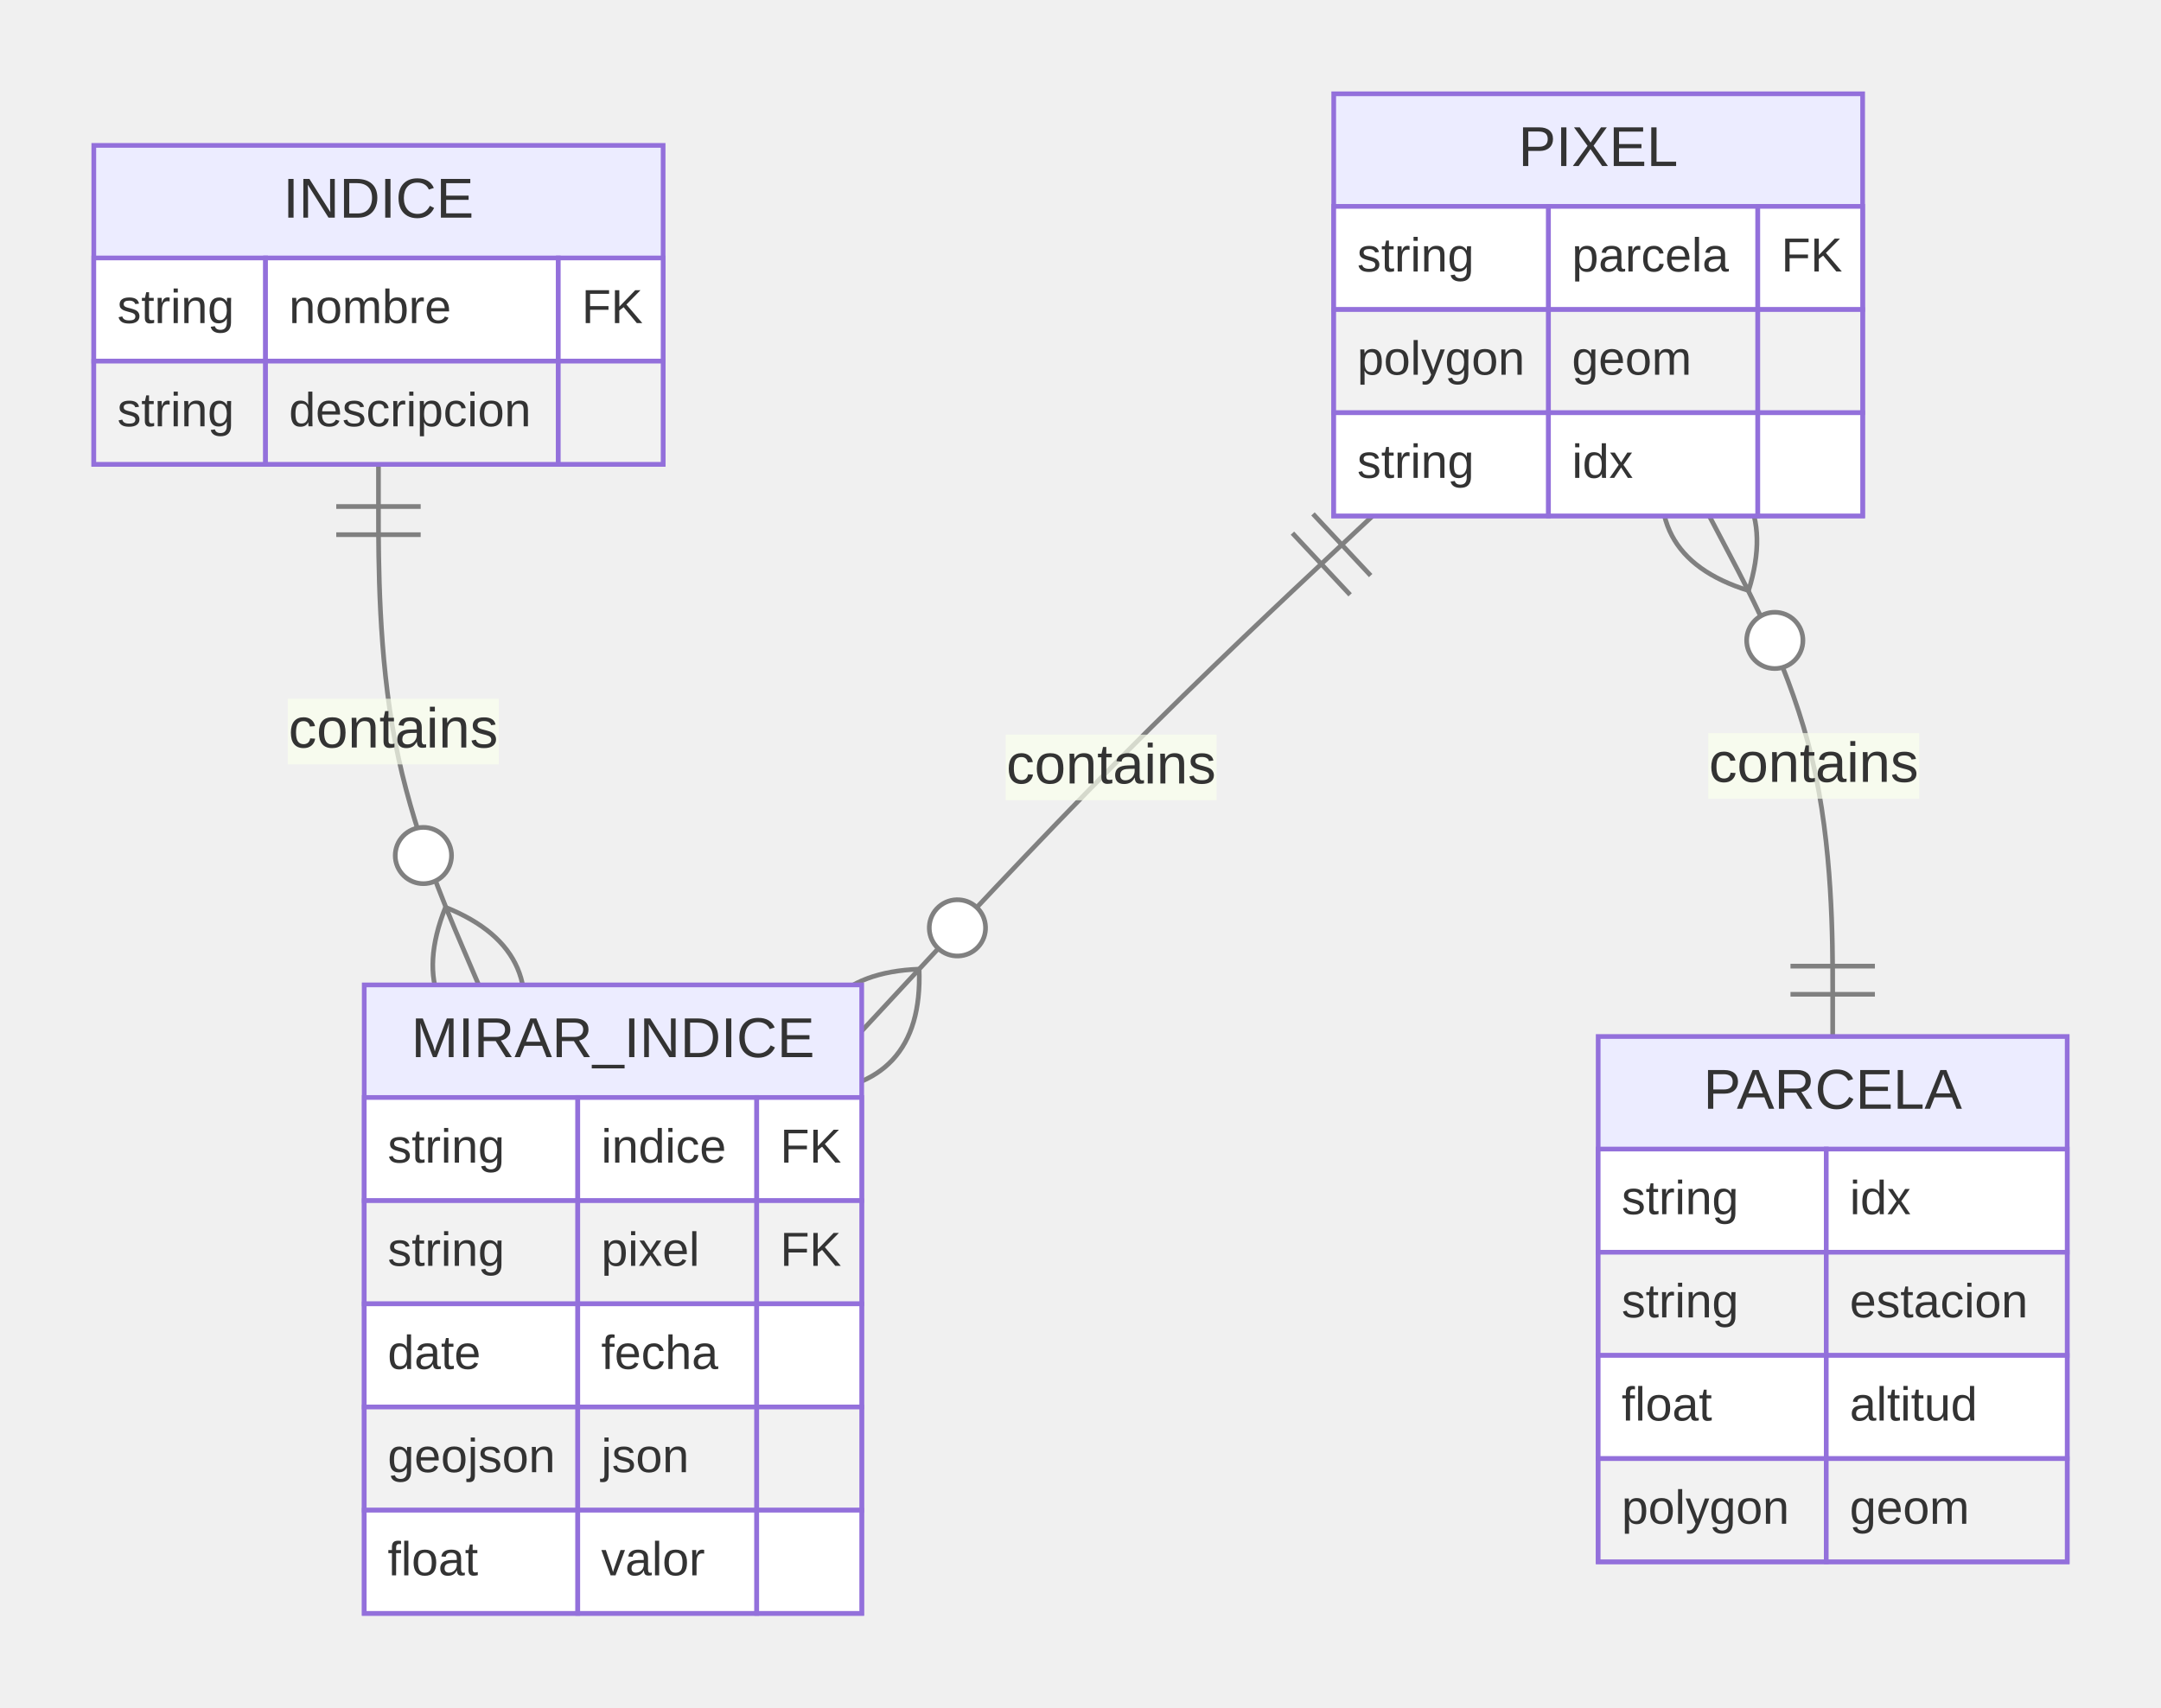
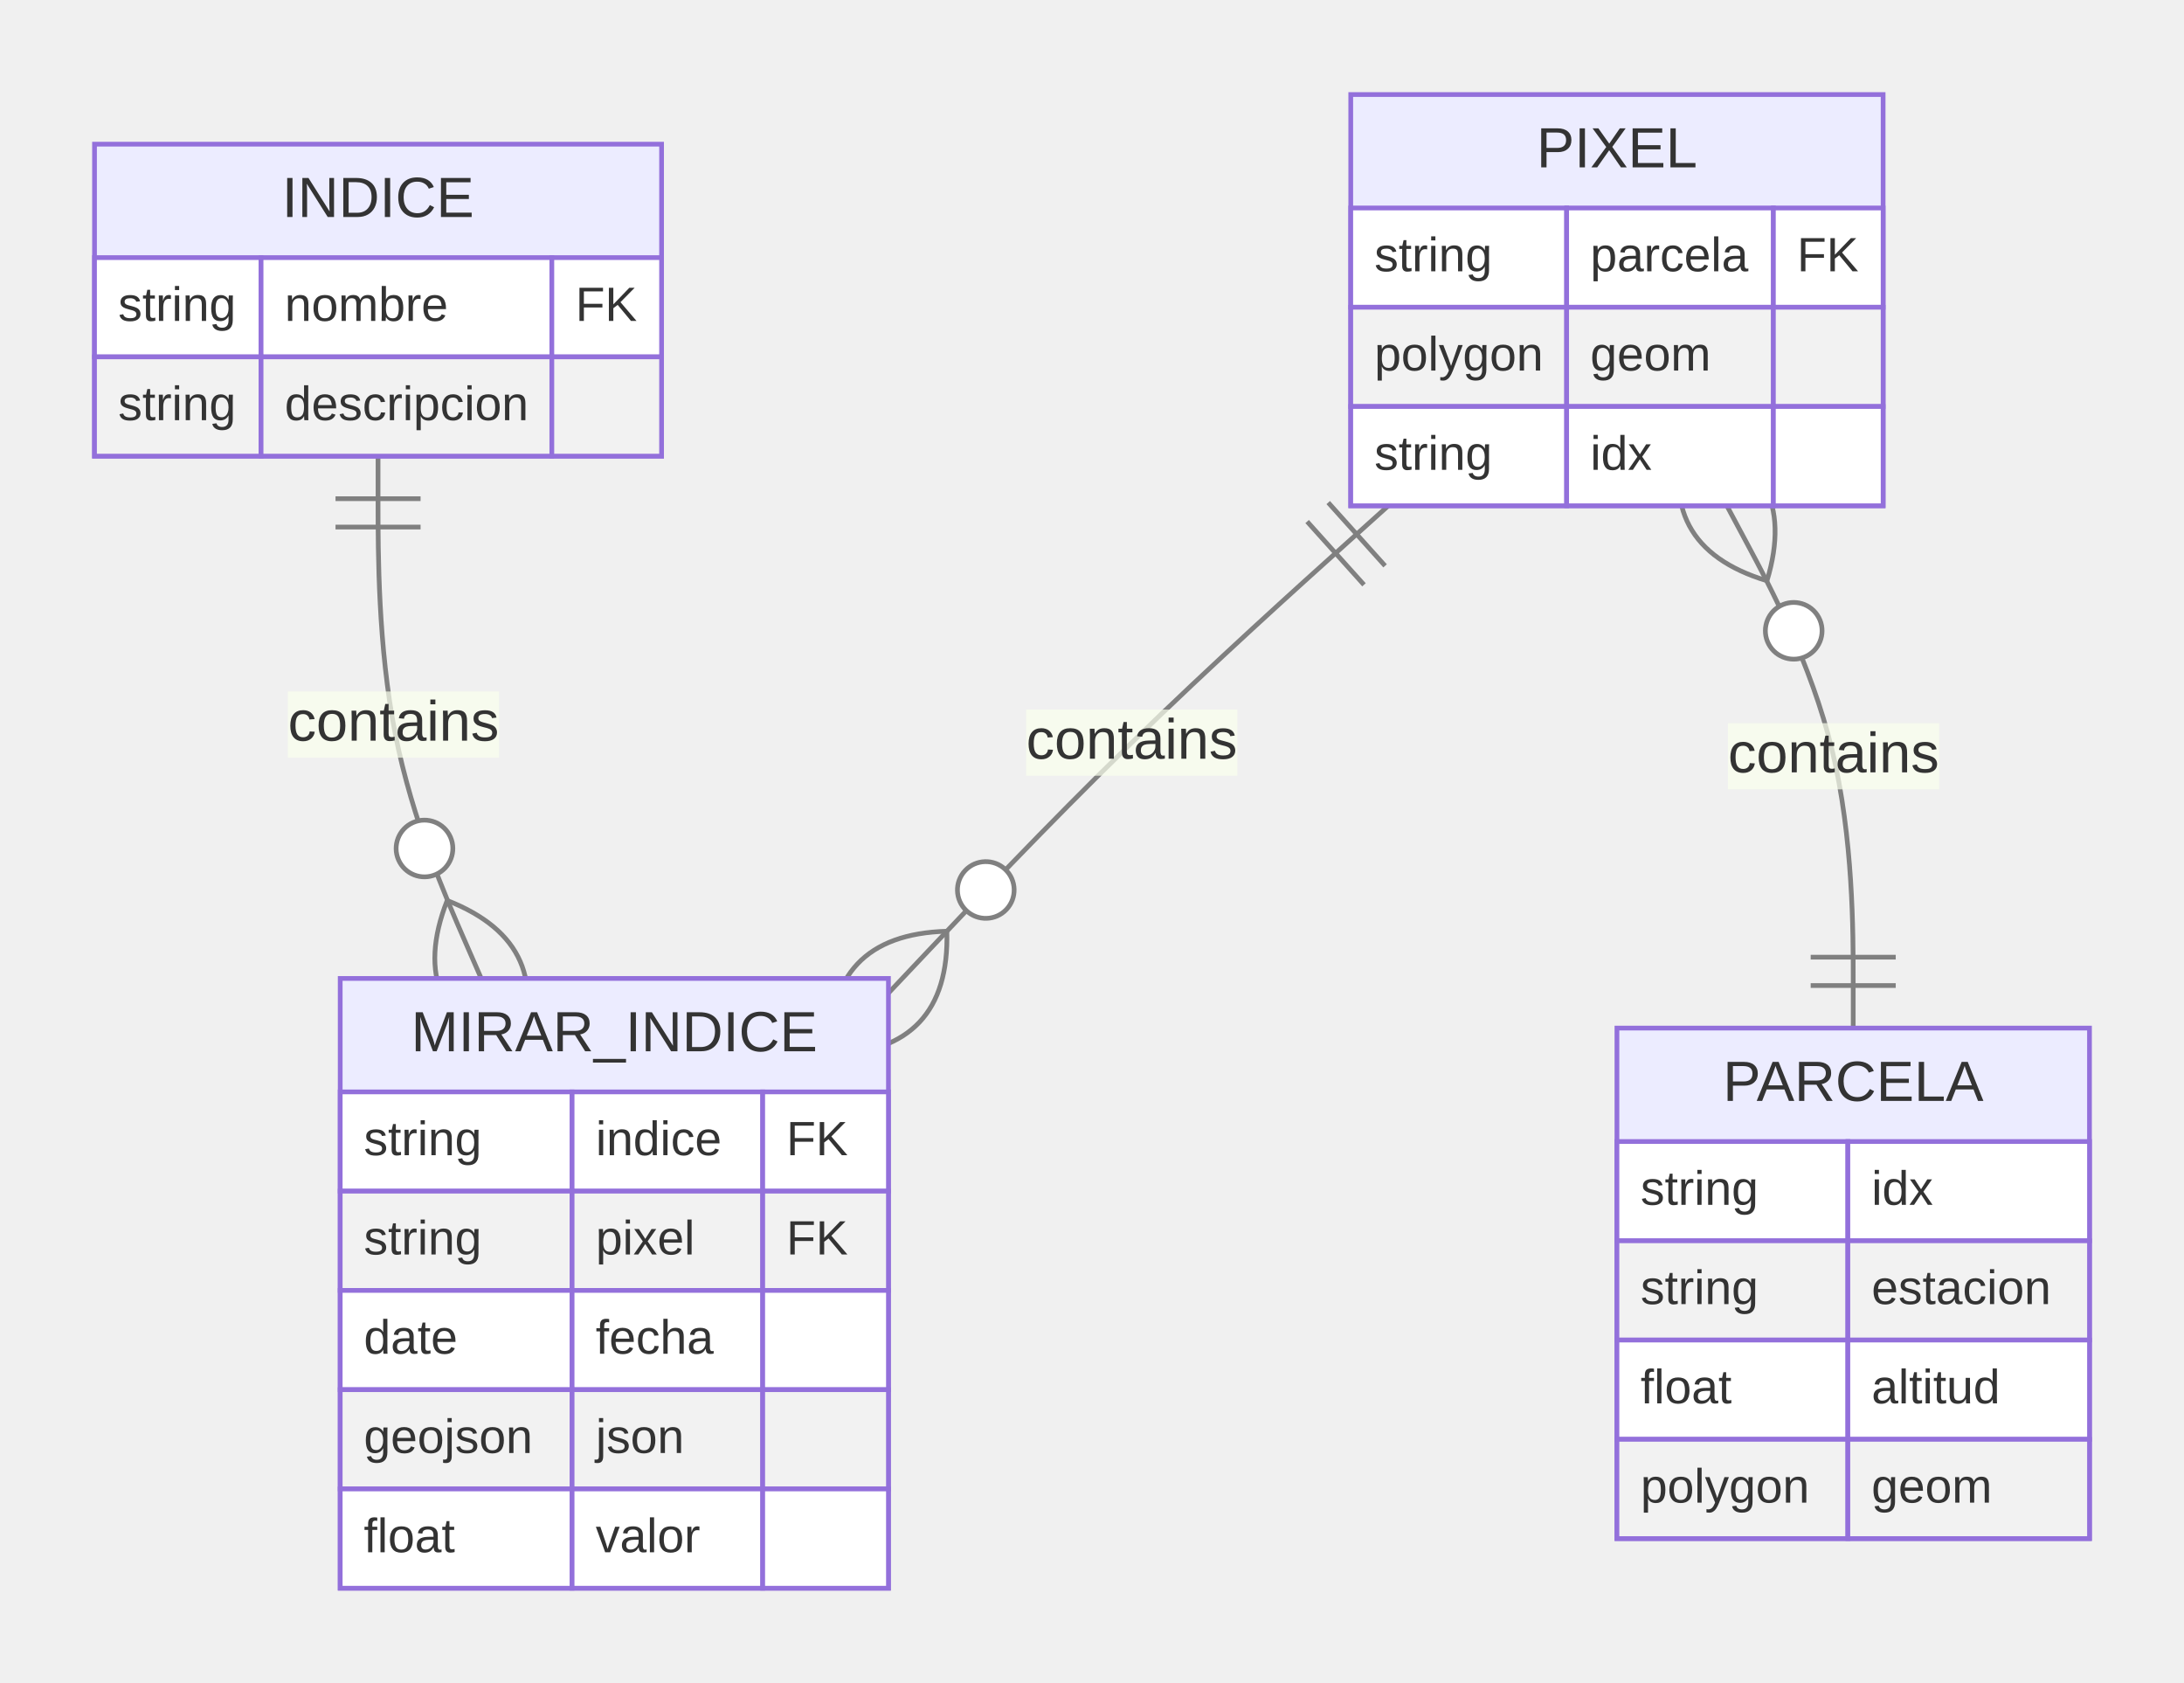
- <svg xmlns="http://www.w3.org/2000/svg" aria-roledescription="er" role="graphics-document document" viewBox="0 0 460.749 364" style="max-width: 460.749px; background-color: white;" width="100%" id="mermaid-1685972471756">
-   <style>#mermaid-1685972471756{font-family:"trebuchet ms",verdana,arial,sans-serif;font-size:16px;fill:#333;}#mermaid-1685972471756 .error-icon{fill:#552222;}#mermaid-1685972471756 .error-text{fill:#552222;stroke:#552222;}#mermaid-1685972471756 .edge-thickness-normal{stroke-width:2px;}#mermaid-1685972471756 .edge-thickness-thick{stroke-width:3.5px;}#mermaid-1685972471756 .edge-pattern-solid{stroke-dasharray:0;}#mermaid-1685972471756 .edge-pattern-dashed{stroke-dasharray:3;}#mermaid-1685972471756 .edge-pattern-dotted{stroke-dasharray:2;}#mermaid-1685972471756 .marker{fill:#333333;stroke:#333333;}#mermaid-1685972471756 .marker.cross{stroke:#333333;}#mermaid-1685972471756 svg{font-family:"trebuchet ms",verdana,arial,sans-serif;font-size:16px;}#mermaid-1685972471756 .entityBox{fill:#ECECFF;stroke:#9370DB;}#mermaid-1685972471756 .attributeBoxOdd{fill:#ffffff;stroke:#9370DB;}#mermaid-1685972471756 .attributeBoxEven{fill:#f2f2f2;stroke:#9370DB;}#mermaid-1685972471756 .relationshipLabelBox{fill:hsl(80, 100%, 96.275%);opacity:0.7;background-color:hsl(80, 100%, 96.275%);}#mermaid-1685972471756 .relationshipLabelBox rect{opacity:0.5;}#mermaid-1685972471756 .relationshipLine{stroke:#333333;}#mermaid-1685972471756 .entityTitleText{text-anchor:middle;font-size:18px;fill:#333;}#mermaid-1685972471756 :root{--mermaid-font-family:"trebuchet ms",verdana,arial,sans-serif;}</style>
+ <svg xmlns="http://www.w3.org/2000/svg" aria-roledescription="er" role="graphics-document document" viewBox="0 0 462.168 356" style="max-width: 462.168px; background-color: white;" width="100%" id="mermaid-1685974905494">
+   <style>#mermaid-1685974905494{font-family:"trebuchet ms",verdana,arial,sans-serif;font-size:16px;fill:#333;}#mermaid-1685974905494 .error-icon{fill:#552222;}#mermaid-1685974905494 .error-text{fill:#552222;stroke:#552222;}#mermaid-1685974905494 .edge-thickness-normal{stroke-width:2px;}#mermaid-1685974905494 .edge-thickness-thick{stroke-width:3.5px;}#mermaid-1685974905494 .edge-pattern-solid{stroke-dasharray:0;}#mermaid-1685974905494 .edge-pattern-dashed{stroke-dasharray:3;}#mermaid-1685974905494 .edge-pattern-dotted{stroke-dasharray:2;}#mermaid-1685974905494 .marker{fill:#333333;stroke:#333333;}#mermaid-1685974905494 .marker.cross{stroke:#333333;}#mermaid-1685974905494 svg{font-family:"trebuchet ms",verdana,arial,sans-serif;font-size:16px;}#mermaid-1685974905494 .entityBox{fill:#ECECFF;stroke:#9370DB;}#mermaid-1685974905494 .attributeBoxOdd{fill:#ffffff;stroke:#9370DB;}#mermaid-1685974905494 .attributeBoxEven{fill:#f2f2f2;stroke:#9370DB;}#mermaid-1685974905494 .relationshipLabelBox{fill:hsl(80, 100%, 96.275%);opacity:0.7;background-color:hsl(80, 100%, 96.275%);}#mermaid-1685974905494 .relationshipLabelBox rect{opacity:0.5;}#mermaid-1685974905494 .relationshipLine{stroke:#333333;}#mermaid-1685974905494 .entityTitleText{text-anchor:middle;font-size:18px;fill:#333;}#mermaid-1685974905494 :root{--mermaid-font-family:"trebuchet ms",verdana,arial,sans-serif;}</style>
  <g />
  <defs>
    <marker orient="auto" markerHeight="18" markerWidth="18" refY="9" refX="0" id="ONLY_ONE_START">
      <path d="M9,0 L9,18 M15,0 L15,18" fill="none" stroke="gray" />
    </marker>
  </defs>
  <defs>
    <marker orient="auto" markerHeight="18" markerWidth="18" refY="9" refX="18" id="ONLY_ONE_END">
      <path d="M3,0 L3,18 M9,0 L9,18" fill="none" stroke="gray" />
    </marker>
  </defs>
  <defs>
    <marker orient="auto" markerHeight="18" markerWidth="30" refY="9" refX="0" id="ZERO_OR_ONE_START">
      <circle r="6" cy="9" cx="21" fill="white" stroke="gray" />
      <path d="M9,0 L9,18" fill="none" stroke="gray" />
    </marker>
  </defs>
  <defs>
    <marker orient="auto" markerHeight="18" markerWidth="30" refY="9" refX="30" id="ZERO_OR_ONE_END">
      <circle r="6" cy="9" cx="9" fill="white" stroke="gray" />
      <path d="M21,0 L21,18" fill="none" stroke="gray" />
    </marker>
  </defs>
  <defs>
    <marker orient="auto" markerHeight="36" markerWidth="45" refY="18" refX="18" id="ONE_OR_MORE_START">
      <path d="M0,18 Q 18,0 36,18 Q 18,36 0,18 M42,9 L42,27" fill="none" stroke="gray" />
    </marker>
  </defs>
  <defs>
    <marker orient="auto" markerHeight="36" markerWidth="45" refY="18" refX="27" id="ONE_OR_MORE_END">
      <path d="M3,9 L3,27 M9,18 Q27,0 45,18 Q27,36 9,18" fill="none" stroke="gray" />
    </marker>
  </defs>
  <defs>
    <marker orient="auto" markerHeight="36" markerWidth="57" refY="18" refX="18" id="ZERO_OR_MORE_START">
      <circle r="6" cy="18" cx="48" fill="white" stroke="gray" />
      <path d="M0,18 Q18,0 36,18 Q18,36 0,18" fill="none" stroke="gray" />
    </marker>
  </defs>
  <defs>
    <marker orient="auto" markerHeight="36" markerWidth="57" refY="18" refX="39" id="ZERO_OR_MORE_END">
      <circle r="6" cy="18" cx="9" fill="white" stroke="gray" />
      <path d="M21,18 Q39,0 57,18 Q39,36 21,18" fill="none" stroke="gray" />
    </marker>
  </defs>
-   <path style="stroke: gray; fill: none;" marker-start="url(#ONLY_ONE_START)" marker-end="url(#ZERO_OR_MORE_END)" d="M80.693,99L80.693,109.167C80.693,119.333,80.693,139.667,84.254,158.167C87.816,176.667,94.938,193.333,98.499,201.667L102.061,210" class="er relationshipLine" />
-   <path style="stroke: gray; fill: none;" marker-start="url(#ONLY_ONE_START)" marker-end="url(#ZERO_OR_MORE_END)" d="M292.662,110L283.757,118.333C274.852,126.667,257.042,143.333,238.886,161.639C220.73,179.944,202.229,199.888,192.978,209.86L183.727,219.832" class="er relationshipLine" />
-   <path style="stroke: gray; fill: none;" marker-start="url(#ZERO_OR_MORE_START)" marker-end="url(#ONLY_ONE_END)" d="M364.433,110L368.819,118.333C373.205,126.667,381.977,143.333,386.363,161.833C390.749,180.333,390.749,200.667,390.749,210.833L390.749,221" class="er relationshipLine" />
-   <g transform="translate(20,31 )" id="entity-INDICE-368871f2-ca19-5bbc-8e0f-410080d17d51">
-     <rect height="68" width="121.386" y="0" x="0" class="er entityBox" />
-     <text style="dominant-baseline: middle; text-anchor: middle; font-size: 12px;" transform="translate(60.693,12)" y="0" x="0" id="text-entity-INDICE-368871f2-ca19-5bbc-8e0f-410080d17d51" class="er entityLabel">INDICE</text>
-     <rect height="22" width="36.619" y="24" x="0" class="er attributeBoxOdd" />
-     <text style="dominant-baseline: middle; font-size: 10.2px;" transform="translate(5,35)" y="0" x="0" id="text-entity-INDICE-368871f2-ca19-5bbc-8e0f-410080d17d51-attr-1-type" class="er entityLabel">string</text>
-     <rect height="22" width="62.413" y="24" x="36.619" class="er attributeBoxOdd" />
-     <text style="dominant-baseline: middle; font-size: 10.2px;" transform="translate(41.61909,35)" y="0" x="0" id="text-entity-INDICE-368871f2-ca19-5bbc-8e0f-410080d17d51-attr-1-name" class="er entityLabel">nombre</text>
-     <rect height="22" width="22.354" y="24" x="99.032" class="er attributeBoxOdd" />
-     <text style="dominant-baseline: middle; font-size: 10.2px;" transform="translate(104.032,35)" y="0" x="0" id="text-entity-INDICE-368871f2-ca19-5bbc-8e0f-410080d17d51-attr-1-key" class="er entityLabel">FK</text>
-     <rect height="22" width="36.619" y="46" x="0" class="er attributeBoxEven" />
-     <text style="dominant-baseline: middle; font-size: 10.2px;" transform="translate(5,57)" y="0" x="0" id="text-entity-INDICE-368871f2-ca19-5bbc-8e0f-410080d17d51-attr-2-type" class="er entityLabel">string</text>
-     <rect height="22" width="62.413" y="46" x="36.619" class="er attributeBoxEven" />
-     <text style="dominant-baseline: middle; font-size: 10.2px;" transform="translate(41.61909,57)" y="0" x="0" id="text-entity-INDICE-368871f2-ca19-5bbc-8e0f-410080d17d51-attr-2-name" class="er entityLabel">descripcion</text>
-     <rect height="22" width="22.354" y="46" x="99.032" class="er attributeBoxEven" />
-     <text style="dominant-baseline: middle; font-size: 10.2px;" transform="translate(104.032,57)" y="0" x="0" id="text-entity-INDICE-368871f2-ca19-5bbc-8e0f-410080d17d51-attr-2-key" class="er entityLabel" />
+   <path style="stroke: gray; fill: none;" marker-start="url(#ONLY_ONE_START)" marker-end="url(#ZERO_OR_MORE_END)" d="M80,96.5L80,106.583C80,116.667,80,136.833,83.639,155.25C87.278,173.667,94.556,190.333,98.195,198.667L101.834,207" class="er relationshipLine" />
+   <path style="stroke: gray; fill: none;" marker-start="url(#ONLY_ONE_START)" marker-end="url(#ZERO_OR_MORE_END)" d="M293.781,107L284.512,115.333C275.242,123.667,256.703,140.333,239.074,157.516C221.446,174.698,204.727,192.396,196.367,201.245L188.008,210.094" class="er relationshipLine" />
+   <path style="stroke: gray; fill: none;" marker-start="url(#ZERO_OR_MORE_START)" marker-end="url(#ONLY_ONE_END)" d="M365.43,107L369.887,115.333C374.343,123.667,383.256,140.333,387.712,158.75C392.168,177.167,392.168,197.333,392.168,207.417L392.168,217.5" class="er relationshipLine" />
+   <g transform="translate(20,30.5 )" id="entity-INDICE-368871f2-ca19-5bbc-8e0f-410080d17d51">
+     <rect height="66" width="120" y="0" x="0" class="er entityBox" />
+     <text style="dominant-baseline: middle; text-anchor: middle; font-size: 12px;" transform="translate(60,12)" y="0" x="0" id="text-entity-INDICE-368871f2-ca19-5bbc-8e0f-410080d17d51" class="er entityLabel">INDICE</text>
+     <rect height="21" width="35.246" y="24" x="0" class="er attributeBoxOdd" />
+     <text style="dominant-baseline: middle; font-size: 10.2px;" transform="translate(5,34.5)" y="0" x="0" id="text-entity-INDICE-368871f2-ca19-5bbc-8e0f-410080d17d51-attr-1-type" class="er entityLabel">string</text>
+     <rect height="21" width="61.531" y="24" x="35.246" class="er attributeBoxOdd" />
+     <text style="dominant-baseline: middle; font-size: 10.2px;" transform="translate(40.24582,34.5)" y="0" x="0" id="text-entity-INDICE-368871f2-ca19-5bbc-8e0f-410080d17d51-attr-1-name" class="er entityLabel">nombre</text>
+     <rect height="21" width="23.223" y="24" x="96.777" class="er attributeBoxOdd" />
+     <text style="dominant-baseline: middle; font-size: 10.2px;" transform="translate(101.7771,34.5)" y="0" x="0" id="text-entity-INDICE-368871f2-ca19-5bbc-8e0f-410080d17d51-attr-1-key" class="er entityLabel">FK</text>
+     <rect height="21" width="35.246" y="45" x="0" class="er attributeBoxEven" />
+     <text style="dominant-baseline: middle; font-size: 10.2px;" transform="translate(5,55.5)" y="0" x="0" id="text-entity-INDICE-368871f2-ca19-5bbc-8e0f-410080d17d51-attr-2-type" class="er entityLabel">string</text>
+     <rect height="21" width="61.531" y="45" x="35.246" class="er attributeBoxEven" />
+     <text style="dominant-baseline: middle; font-size: 10.2px;" transform="translate(40.24582,55.5)" y="0" x="0" id="text-entity-INDICE-368871f2-ca19-5bbc-8e0f-410080d17d51-attr-2-name" class="er entityLabel">descripcion</text>
+     <rect height="21" width="23.223" y="45" x="96.777" class="er attributeBoxEven" />
+     <text style="dominant-baseline: middle; font-size: 10.2px;" transform="translate(101.7771,55.5)" y="0" x="0" id="text-entity-INDICE-368871f2-ca19-5bbc-8e0f-410080d17d51-attr-2-key" class="er entityLabel" />
  </g>
-   <g transform="translate(77.65882,210 )" id="entity-MIRARINDICE-35c834af-15b6-52dd-925c-beb3b9126567">
-     <rect height="134" width="106.068" y="0" x="0" class="er entityBox" />
-     <text style="dominant-baseline: middle; text-anchor: middle; font-size: 12px;" transform="translate(53.03418,12)" y="0" x="0" id="text-entity-MIRARINDICE-35c834af-15b6-52dd-925c-beb3b9126567" class="er entityLabel">MIRAR_INDICE</text>
-     <rect height="22" width="45.53" y="24" x="0" class="er attributeBoxOdd" />
-     <text style="dominant-baseline: middle; font-size: 10.2px;" transform="translate(5,35)" y="0" x="0" id="text-entity-MIRARINDICE-35c834af-15b6-52dd-925c-beb3b9126567-attr-1-type" class="er entityLabel">string</text>
-     <rect height="22" width="38.154" y="24" x="45.53" class="er attributeBoxOdd" />
-     <text style="dominant-baseline: middle; font-size: 10.2px;" transform="translate(50.5299,35)" y="0" x="0" id="text-entity-MIRARINDICE-35c834af-15b6-52dd-925c-beb3b9126567-attr-1-name" class="er entityLabel">indice</text>
-     <rect height="22" width="22.385" y="24" x="83.684" class="er attributeBoxOdd" />
-     <text style="dominant-baseline: middle; font-size: 10.2px;" transform="translate(88.68373,35)" y="0" x="0" id="text-entity-MIRARINDICE-35c834af-15b6-52dd-925c-beb3b9126567-attr-1-key" class="er entityLabel">FK</text>
-     <rect height="22" width="45.53" y="46" x="0" class="er attributeBoxEven" />
-     <text style="dominant-baseline: middle; font-size: 10.2px;" transform="translate(5,57)" y="0" x="0" id="text-entity-MIRARINDICE-35c834af-15b6-52dd-925c-beb3b9126567-attr-2-type" class="er entityLabel">string</text>
-     <rect height="22" width="38.154" y="46" x="45.53" class="er attributeBoxEven" />
-     <text style="dominant-baseline: middle; font-size: 10.2px;" transform="translate(50.5299,57)" y="0" x="0" id="text-entity-MIRARINDICE-35c834af-15b6-52dd-925c-beb3b9126567-attr-2-name" class="er entityLabel">pixel</text>
-     <rect height="22" width="22.385" y="46" x="83.684" class="er attributeBoxEven" />
-     <text style="dominant-baseline: middle; font-size: 10.2px;" transform="translate(88.68373,57)" y="0" x="0" id="text-entity-MIRARINDICE-35c834af-15b6-52dd-925c-beb3b9126567-attr-2-key" class="er entityLabel">FK</text>
-     <rect height="22" width="45.53" y="68" x="0" class="er attributeBoxOdd" />
-     <text style="dominant-baseline: middle; font-size: 10.2px;" transform="translate(5,79)" y="0" x="0" id="text-entity-MIRARINDICE-35c834af-15b6-52dd-925c-beb3b9126567-attr-3-type" class="er entityLabel">date</text>
-     <rect height="22" width="38.154" y="68" x="45.53" class="er attributeBoxOdd" />
-     <text style="dominant-baseline: middle; font-size: 10.2px;" transform="translate(50.5299,79)" y="0" x="0" id="text-entity-MIRARINDICE-35c834af-15b6-52dd-925c-beb3b9126567-attr-3-name" class="er entityLabel">fecha</text>
-     <rect height="22" width="22.385" y="68" x="83.684" class="er attributeBoxOdd" />
-     <text style="dominant-baseline: middle; font-size: 10.2px;" transform="translate(88.68373,79)" y="0" x="0" id="text-entity-MIRARINDICE-35c834af-15b6-52dd-925c-beb3b9126567-attr-3-key" class="er entityLabel" />
-     <rect height="22" width="45.53" y="90" x="0" class="er attributeBoxEven" />
-     <text style="dominant-baseline: middle; font-size: 10.2px;" transform="translate(5,101)" y="0" x="0" id="text-entity-MIRARINDICE-35c834af-15b6-52dd-925c-beb3b9126567-attr-4-type" class="er entityLabel">geojson</text>
-     <rect height="22" width="38.154" y="90" x="45.53" class="er attributeBoxEven" />
-     <text style="dominant-baseline: middle; font-size: 10.2px;" transform="translate(50.5299,101)" y="0" x="0" id="text-entity-MIRARINDICE-35c834af-15b6-52dd-925c-beb3b9126567-attr-4-name" class="er entityLabel">json</text>
-     <rect height="22" width="22.385" y="90" x="83.684" class="er attributeBoxEven" />
-     <text style="dominant-baseline: middle; font-size: 10.2px;" transform="translate(88.68373,101)" y="0" x="0" id="text-entity-MIRARINDICE-35c834af-15b6-52dd-925c-beb3b9126567-attr-4-key" class="er entityLabel" />
-     <rect height="22" width="45.53" y="112" x="0" class="er attributeBoxOdd" />
-     <text style="dominant-baseline: middle; font-size: 10.2px;" transform="translate(5,123)" y="0" x="0" id="text-entity-MIRARINDICE-35c834af-15b6-52dd-925c-beb3b9126567-attr-5-type" class="er entityLabel">float</text>
-     <rect height="22" width="38.154" y="112" x="45.53" class="er attributeBoxOdd" />
-     <text style="dominant-baseline: middle; font-size: 10.2px;" transform="translate(50.5299,123)" y="0" x="0" id="text-entity-MIRARINDICE-35c834af-15b6-52dd-925c-beb3b9126567-attr-5-name" class="er entityLabel">valor</text>
-     <rect height="22" width="22.385" y="112" x="83.684" class="er attributeBoxOdd" />
-     <text style="dominant-baseline: middle; font-size: 10.2px;" transform="translate(88.68373,123)" y="0" x="0" id="text-entity-MIRARINDICE-35c834af-15b6-52dd-925c-beb3b9126567-attr-5-key" class="er entityLabel" />
+   <g transform="translate(71.99219,207 )" id="entity-MIRARINDICE-35c834af-15b6-52dd-925c-beb3b9126567">
+     <rect height="129" width="116.016" y="0" x="0" class="er entityBox" />
+     <text style="dominant-baseline: middle; text-anchor: middle; font-size: 12px;" transform="translate(58.00781,12)" y="0" x="0" id="text-entity-MIRARINDICE-35c834af-15b6-52dd-925c-beb3b9126567" class="er entityLabel">MIRAR_INDICE</text>
+     <rect height="21" width="49.072" y="24" x="0" class="er attributeBoxOdd" />
+     <text style="dominant-baseline: middle; font-size: 10.2px;" transform="translate(5,34.5)" y="0" x="0" id="text-entity-MIRARINDICE-35c834af-15b6-52dd-925c-beb3b9126567-attr-1-type" class="er entityLabel">string</text>
+     <rect height="21" width="40.336" y="24" x="49.072" class="er attributeBoxOdd" />
+     <text style="dominant-baseline: middle; font-size: 10.2px;" transform="translate(54.07189,34.5)" y="0" x="0" id="text-entity-MIRARINDICE-35c834af-15b6-52dd-925c-beb3b9126567-attr-1-name" class="er entityLabel">indice</text>
+     <rect height="21" width="26.607" y="24" x="89.408" class="er attributeBoxOdd" />
+     <text style="dominant-baseline: middle; font-size: 10.2px;" transform="translate(94.4083,34.5)" y="0" x="0" id="text-entity-MIRARINDICE-35c834af-15b6-52dd-925c-beb3b9126567-attr-1-key" class="er entityLabel">FK</text>
+     <rect height="21" width="49.072" y="45" x="0" class="er attributeBoxEven" />
+     <text style="dominant-baseline: middle; font-size: 10.2px;" transform="translate(5,55.5)" y="0" x="0" id="text-entity-MIRARINDICE-35c834af-15b6-52dd-925c-beb3b9126567-attr-2-type" class="er entityLabel">string</text>
+     <rect height="21" width="40.336" y="45" x="49.072" class="er attributeBoxEven" />
+     <text style="dominant-baseline: middle; font-size: 10.2px;" transform="translate(54.07189,55.5)" y="0" x="0" id="text-entity-MIRARINDICE-35c834af-15b6-52dd-925c-beb3b9126567-attr-2-name" class="er entityLabel">pixel</text>
+     <rect height="21" width="26.607" y="45" x="89.408" class="er attributeBoxEven" />
+     <text style="dominant-baseline: middle; font-size: 10.2px;" transform="translate(94.4083,55.5)" y="0" x="0" id="text-entity-MIRARINDICE-35c834af-15b6-52dd-925c-beb3b9126567-attr-2-key" class="er entityLabel">FK</text>
+     <rect height="21" width="49.072" y="66" x="0" class="er attributeBoxOdd" />
+     <text style="dominant-baseline: middle; font-size: 10.2px;" transform="translate(5,76.5)" y="0" x="0" id="text-entity-MIRARINDICE-35c834af-15b6-52dd-925c-beb3b9126567-attr-3-type" class="er entityLabel">date</text>
+     <rect height="21" width="40.336" y="66" x="49.072" class="er attributeBoxOdd" />
+     <text style="dominant-baseline: middle; font-size: 10.2px;" transform="translate(54.07189,76.5)" y="0" x="0" id="text-entity-MIRARINDICE-35c834af-15b6-52dd-925c-beb3b9126567-attr-3-name" class="er entityLabel">fecha</text>
+     <rect height="21" width="26.607" y="66" x="89.408" class="er attributeBoxOdd" />
+     <text style="dominant-baseline: middle; font-size: 10.2px;" transform="translate(94.4083,76.5)" y="0" x="0" id="text-entity-MIRARINDICE-35c834af-15b6-52dd-925c-beb3b9126567-attr-3-key" class="er entityLabel" />
+     <rect height="21" width="49.072" y="87" x="0" class="er attributeBoxEven" />
+     <text style="dominant-baseline: middle; font-size: 10.2px;" transform="translate(5,97.5)" y="0" x="0" id="text-entity-MIRARINDICE-35c834af-15b6-52dd-925c-beb3b9126567-attr-4-type" class="er entityLabel">geojson</text>
+     <rect height="21" width="40.336" y="87" x="49.072" class="er attributeBoxEven" />
+     <text style="dominant-baseline: middle; font-size: 10.2px;" transform="translate(54.07189,97.5)" y="0" x="0" id="text-entity-MIRARINDICE-35c834af-15b6-52dd-925c-beb3b9126567-attr-4-name" class="er entityLabel">json</text>
+     <rect height="21" width="26.607" y="87" x="89.408" class="er attributeBoxEven" />
+     <text style="dominant-baseline: middle; font-size: 10.2px;" transform="translate(94.4083,97.5)" y="0" x="0" id="text-entity-MIRARINDICE-35c834af-15b6-52dd-925c-beb3b9126567-attr-4-key" class="er entityLabel" />
+     <rect height="21" width="49.072" y="108" x="0" class="er attributeBoxOdd" />
+     <text style="dominant-baseline: middle; font-size: 10.2px;" transform="translate(5,118.5)" y="0" x="0" id="text-entity-MIRARINDICE-35c834af-15b6-52dd-925c-beb3b9126567-attr-5-type" class="er entityLabel">float</text>
+     <rect height="21" width="40.336" y="108" x="49.072" class="er attributeBoxOdd" />
+     <text style="dominant-baseline: middle; font-size: 10.2px;" transform="translate(54.07189,118.5)" y="0" x="0" id="text-entity-MIRARINDICE-35c834af-15b6-52dd-925c-beb3b9126567-attr-5-name" class="er entityLabel">valor</text>
+     <rect height="21" width="26.607" y="108" x="89.408" class="er attributeBoxOdd" />
+     <text style="dominant-baseline: middle; font-size: 10.2px;" transform="translate(94.4083,118.5)" y="0" x="0" id="text-entity-MIRARINDICE-35c834af-15b6-52dd-925c-beb3b9126567-attr-5-key" class="er entityLabel" />
  </g>
-   <g transform="translate(284.3641,20 )" id="entity-PIXEL-f6818624-04a6-55fc-aa23-15dcef3cd9a9">
-     <rect height="90" width="112.77" y="0" x="0" class="er entityBox" />
-     <text style="dominant-baseline: middle; text-anchor: middle; font-size: 12px;" transform="translate(56.38492,12)" y="0" x="0" id="text-entity-PIXEL-f6818624-04a6-55fc-aa23-15dcef3cd9a9" class="er entityLabel">PIXEL</text>
-     <rect height="22" width="45.788" y="24" x="0" class="er attributeBoxOdd" />
-     <text style="dominant-baseline: middle; font-size: 10.2px;" transform="translate(5,35)" y="0" x="0" id="text-entity-PIXEL-f6818624-04a6-55fc-aa23-15dcef3cd9a9-attr-1-type" class="er entityLabel">string</text>
-     <rect height="22" width="44.628" y="24" x="45.788" class="er attributeBoxOdd" />
-     <text style="dominant-baseline: middle; font-size: 10.2px;" transform="translate(50.78815,35)" y="0" x="0" id="text-entity-PIXEL-f6818624-04a6-55fc-aa23-15dcef3cd9a9-attr-1-name" class="er entityLabel">parcela</text>
-     <rect height="22" width="22.354" y="24" x="90.416" class="er attributeBoxOdd" />
-     <text style="dominant-baseline: middle; font-size: 10.2px;" transform="translate(95.41583,35)" y="0" x="0" id="text-entity-PIXEL-f6818624-04a6-55fc-aa23-15dcef3cd9a9-attr-1-key" class="er entityLabel">FK</text>
-     <rect height="22" width="45.788" y="46" x="0" class="er attributeBoxEven" />
-     <text style="dominant-baseline: middle; font-size: 10.2px;" transform="translate(5,57)" y="0" x="0" id="text-entity-PIXEL-f6818624-04a6-55fc-aa23-15dcef3cd9a9-attr-2-type" class="er entityLabel">polygon</text>
-     <rect height="22" width="44.628" y="46" x="45.788" class="er attributeBoxEven" />
-     <text style="dominant-baseline: middle; font-size: 10.2px;" transform="translate(50.78815,57)" y="0" x="0" id="text-entity-PIXEL-f6818624-04a6-55fc-aa23-15dcef3cd9a9-attr-2-name" class="er entityLabel">geom</text>
-     <rect height="22" width="22.354" y="46" x="90.416" class="er attributeBoxEven" />
-     <text style="dominant-baseline: middle; font-size: 10.2px;" transform="translate(95.41583,57)" y="0" x="0" id="text-entity-PIXEL-f6818624-04a6-55fc-aa23-15dcef3cd9a9-attr-2-key" class="er entityLabel" />
-     <rect height="22" width="45.788" y="68" x="0" class="er attributeBoxOdd" />
-     <text style="dominant-baseline: middle; font-size: 10.2px;" transform="translate(5,79)" y="0" x="0" id="text-entity-PIXEL-f6818624-04a6-55fc-aa23-15dcef3cd9a9-attr-3-type" class="er entityLabel">string</text>
-     <rect height="22" width="44.628" y="68" x="45.788" class="er attributeBoxOdd" />
-     <text style="dominant-baseline: middle; font-size: 10.2px;" transform="translate(50.78815,79)" y="0" x="0" id="text-entity-PIXEL-f6818624-04a6-55fc-aa23-15dcef3cd9a9-attr-3-name" class="er entityLabel">idx</text>
-     <rect height="22" width="22.354" y="68" x="90.416" class="er attributeBoxOdd" />
-     <text style="dominant-baseline: middle; font-size: 10.2px;" transform="translate(95.41583,79)" y="0" x="0" id="text-entity-PIXEL-f6818624-04a6-55fc-aa23-15dcef3cd9a9-attr-3-key" class="er entityLabel" />
+   <g transform="translate(285.8395,20 )" id="entity-PIXEL-f6818624-04a6-55fc-aa23-15dcef3cd9a9">
+     <rect height="87" width="112.657" y="0" x="0" class="er entityBox" />
+     <text style="dominant-baseline: middle; text-anchor: middle; font-size: 12px;" transform="translate(56.32872,12)" y="0" x="0" id="text-entity-PIXEL-f6818624-04a6-55fc-aa23-15dcef3cd9a9" class="er entityLabel">PIXEL</text>
+     <rect height="21" width="45.688" y="24" x="0" class="er attributeBoxOdd" />
+     <text style="dominant-baseline: middle; font-size: 10.2px;" transform="translate(5,34.5)" y="0" x="0" id="text-entity-PIXEL-f6818624-04a6-55fc-aa23-15dcef3cd9a9-attr-1-type" class="er entityLabel">string</text>
+     <rect height="21" width="43.747" y="24" x="45.688" class="er attributeBoxOdd" />
+     <text style="dominant-baseline: middle; font-size: 10.2px;" transform="translate(50.6875,34.5)" y="0" x="0" id="text-entity-PIXEL-f6818624-04a6-55fc-aa23-15dcef3cd9a9-attr-1-name" class="er entityLabel">parcela</text>
+     <rect height="21" width="23.223" y="24" x="89.435" class="er attributeBoxOdd" />
+     <text style="dominant-baseline: middle; font-size: 10.2px;" transform="translate(94.43451,34.5)" y="0" x="0" id="text-entity-PIXEL-f6818624-04a6-55fc-aa23-15dcef3cd9a9-attr-1-key" class="er entityLabel">FK</text>
+     <rect height="21" width="45.688" y="45" x="0" class="er attributeBoxEven" />
+     <text style="dominant-baseline: middle; font-size: 10.2px;" transform="translate(5,55.5)" y="0" x="0" id="text-entity-PIXEL-f6818624-04a6-55fc-aa23-15dcef3cd9a9-attr-2-type" class="er entityLabel">polygon</text>
+     <rect height="21" width="43.747" y="45" x="45.688" class="er attributeBoxEven" />
+     <text style="dominant-baseline: middle; font-size: 10.2px;" transform="translate(50.6875,55.5)" y="0" x="0" id="text-entity-PIXEL-f6818624-04a6-55fc-aa23-15dcef3cd9a9-attr-2-name" class="er entityLabel">geom</text>
+     <rect height="21" width="23.223" y="45" x="89.435" class="er attributeBoxEven" />
+     <text style="dominant-baseline: middle; font-size: 10.2px;" transform="translate(94.43451,55.5)" y="0" x="0" id="text-entity-PIXEL-f6818624-04a6-55fc-aa23-15dcef3cd9a9-attr-2-key" class="er entityLabel" />
+     <rect height="21" width="45.688" y="66" x="0" class="er attributeBoxOdd" />
+     <text style="dominant-baseline: middle; font-size: 10.2px;" transform="translate(5,76.5)" y="0" x="0" id="text-entity-PIXEL-f6818624-04a6-55fc-aa23-15dcef3cd9a9-attr-3-type" class="er entityLabel">string</text>
+     <rect height="21" width="43.747" y="66" x="45.688" class="er attributeBoxOdd" />
+     <text style="dominant-baseline: middle; font-size: 10.2px;" transform="translate(50.6875,76.5)" y="0" x="0" id="text-entity-PIXEL-f6818624-04a6-55fc-aa23-15dcef3cd9a9-attr-3-name" class="er entityLabel">idx</text>
+     <rect height="21" width="23.223" y="66" x="89.435" class="er attributeBoxOdd" />
+     <text style="dominant-baseline: middle; font-size: 10.2px;" transform="translate(94.43451,76.5)" y="0" x="0" id="text-entity-PIXEL-f6818624-04a6-55fc-aa23-15dcef3cd9a9-attr-3-key" class="er entityLabel" />
  </g>
-   <g transform="translate(340.7491,221 )" id="entity-PARCELA-397a2d3f-8cad-5f6f-9c32-31c208451969">
-     <rect height="112" width="100" y="0" x="0" class="er entityBox" />
+   <g transform="translate(342.1683,217.5 )" id="entity-PARCELA-397a2d3f-8cad-5f6f-9c32-31c208451969">
+     <rect height="108" width="100" y="0" x="0" class="er entityBox" />
    <text style="dominant-baseline: middle; text-anchor: middle; font-size: 12px;" transform="translate(50,12)" y="0" x="0" id="text-entity-PARCELA-397a2d3f-8cad-5f6f-9c32-31c208451969" class="er entityLabel">PARCELA</text>
-     <rect height="22" width="48.63" y="24" x="0" class="er attributeBoxOdd" />
-     <text style="dominant-baseline: middle; font-size: 10.2px;" transform="translate(5,35)" y="0" x="0" id="text-entity-PARCELA-397a2d3f-8cad-5f6f-9c32-31c208451969-attr-1-type" class="er entityLabel">string</text>
-     <rect height="22" width="51.37" y="24" x="48.63" class="er attributeBoxOdd" />
-     <text style="dominant-baseline: middle; font-size: 10.2px;" transform="translate(53.63039,35)" y="0" x="0" id="text-entity-PARCELA-397a2d3f-8cad-5f6f-9c32-31c208451969-attr-1-name" class="er entityLabel">idx</text>
-     <rect height="22" width="48.63" y="46" x="0" class="er attributeBoxEven" />
-     <text style="dominant-baseline: middle; font-size: 10.2px;" transform="translate(5,57)" y="0" x="0" id="text-entity-PARCELA-397a2d3f-8cad-5f6f-9c32-31c208451969-attr-2-type" class="er entityLabel">string</text>
-     <rect height="22" width="51.37" y="46" x="48.63" class="er attributeBoxEven" />
-     <text style="dominant-baseline: middle; font-size: 10.2px;" transform="translate(53.63039,57)" y="0" x="0" id="text-entity-PARCELA-397a2d3f-8cad-5f6f-9c32-31c208451969-attr-2-name" class="er entityLabel">estacion</text>
-     <rect height="22" width="48.63" y="68" x="0" class="er attributeBoxOdd" />
-     <text style="dominant-baseline: middle; font-size: 10.2px;" transform="translate(5,79)" y="0" x="0" id="text-entity-PARCELA-397a2d3f-8cad-5f6f-9c32-31c208451969-attr-3-type" class="er entityLabel">float</text>
-     <rect height="22" width="51.37" y="68" x="48.63" class="er attributeBoxOdd" />
-     <text style="dominant-baseline: middle; font-size: 10.2px;" transform="translate(53.63039,79)" y="0" x="0" id="text-entity-PARCELA-397a2d3f-8cad-5f6f-9c32-31c208451969-attr-3-name" class="er entityLabel">altitud</text>
-     <rect height="22" width="48.63" y="90" x="0" class="er attributeBoxEven" />
-     <text style="dominant-baseline: middle; font-size: 10.2px;" transform="translate(5,101)" y="0" x="0" id="text-entity-PARCELA-397a2d3f-8cad-5f6f-9c32-31c208451969-attr-4-type" class="er entityLabel">polygon</text>
-     <rect height="22" width="51.37" y="90" x="48.63" class="er attributeBoxEven" />
-     <text style="dominant-baseline: middle; font-size: 10.2px;" transform="translate(53.63039,101)" y="0" x="0" id="text-entity-PARCELA-397a2d3f-8cad-5f6f-9c32-31c208451969-attr-4-name" class="er entityLabel">geom</text>
+     <rect height="21" width="48.867" y="24" x="0" class="er attributeBoxOdd" />
+     <text style="dominant-baseline: middle; font-size: 10.2px;" transform="translate(5,34.5)" y="0" x="0" id="text-entity-PARCELA-397a2d3f-8cad-5f6f-9c32-31c208451969-attr-1-type" class="er entityLabel">string</text>
+     <rect height="21" width="51.133" y="24" x="48.867" class="er attributeBoxOdd" />
+     <text style="dominant-baseline: middle; font-size: 10.2px;" transform="translate(53.86719,34.5)" y="0" x="0" id="text-entity-PARCELA-397a2d3f-8cad-5f6f-9c32-31c208451969-attr-1-name" class="er entityLabel">idx</text>
+     <rect height="21" width="48.867" y="45" x="0" class="er attributeBoxEven" />
+     <text style="dominant-baseline: middle; font-size: 10.2px;" transform="translate(5,55.5)" y="0" x="0" id="text-entity-PARCELA-397a2d3f-8cad-5f6f-9c32-31c208451969-attr-2-type" class="er entityLabel">string</text>
+     <rect height="21" width="51.133" y="45" x="48.867" class="er attributeBoxEven" />
+     <text style="dominant-baseline: middle; font-size: 10.2px;" transform="translate(53.86719,55.5)" y="0" x="0" id="text-entity-PARCELA-397a2d3f-8cad-5f6f-9c32-31c208451969-attr-2-name" class="er entityLabel">estacion</text>
+     <rect height="21" width="48.867" y="66" x="0" class="er attributeBoxOdd" />
+     <text style="dominant-baseline: middle; font-size: 10.2px;" transform="translate(5,76.5)" y="0" x="0" id="text-entity-PARCELA-397a2d3f-8cad-5f6f-9c32-31c208451969-attr-3-type" class="er entityLabel">float</text>
+     <rect height="21" width="51.133" y="66" x="48.867" class="er attributeBoxOdd" />
+     <text style="dominant-baseline: middle; font-size: 10.2px;" transform="translate(53.86719,76.5)" y="0" x="0" id="text-entity-PARCELA-397a2d3f-8cad-5f6f-9c32-31c208451969-attr-3-name" class="er entityLabel">altitud</text>
+     <rect height="21" width="48.867" y="87" x="0" class="er attributeBoxEven" />
+     <text style="dominant-baseline: middle; font-size: 10.2px;" transform="translate(5,97.5)" y="0" x="0" id="text-entity-PARCELA-397a2d3f-8cad-5f6f-9c32-31c208451969-attr-4-type" class="er entityLabel">polygon</text>
+     <rect height="21" width="51.133" y="87" x="48.867" class="er attributeBoxEven" />
+     <text style="dominant-baseline: middle; font-size: 10.2px;" transform="translate(53.86719,97.5)" y="0" x="0" id="text-entity-PARCELA-397a2d3f-8cad-5f6f-9c32-31c208451969-attr-4-name" class="er entityLabel">geom</text>
  </g>
-   <rect height="14" width="44.979" y="148.982" x="61.362" class="er relationshipLabelBox" />
-   <text style="text-anchor: middle; dominant-baseline: middle; font-size: 12px;" y="155.982" x="83.851" id="rel1" class="er relationshipLabel">contains</text>
-   <rect height="14" width="44.979" y="156.638" x="214.419" class="er relationshipLabelBox" />
-   <text style="text-anchor: middle; dominant-baseline: middle; font-size: 12px;" y="163.638" x="236.908" id="rel2" class="er relationshipLabel">contains</text>
-   <rect height="14" width="44.979" y="156.307" x="364.213" class="er relationshipLabelBox" />
-   <text style="text-anchor: middle; dominant-baseline: middle; font-size: 12px;" y="163.307" x="386.702" id="rel3" class="er relationshipLabel">contains</text>
+   <rect height="14" width="44.703" y="146.292" x="60.915" class="er relationshipLabelBox" />
+   <text style="text-anchor: middle; dominant-baseline: middle; font-size: 12px;" y="153.292" x="83.267" id="rel1" class="er relationshipLabel">contains</text>
+   <rect height="14" width="44.703" y="150.109" x="217.141" class="er relationshipLabelBox" />
+   <text style="text-anchor: middle; dominant-baseline: middle; font-size: 12px;" y="157.109" x="239.493" id="rel2" class="er relationshipLabel">contains</text>
+   <rect height="14" width="44.703" y="152.994" x="365.654" class="er relationshipLabelBox" />
+   <text style="text-anchor: middle; dominant-baseline: middle; font-size: 12px;" y="159.994" x="388.006" id="rel3" class="er relationshipLabel">contains</text>
</svg>
